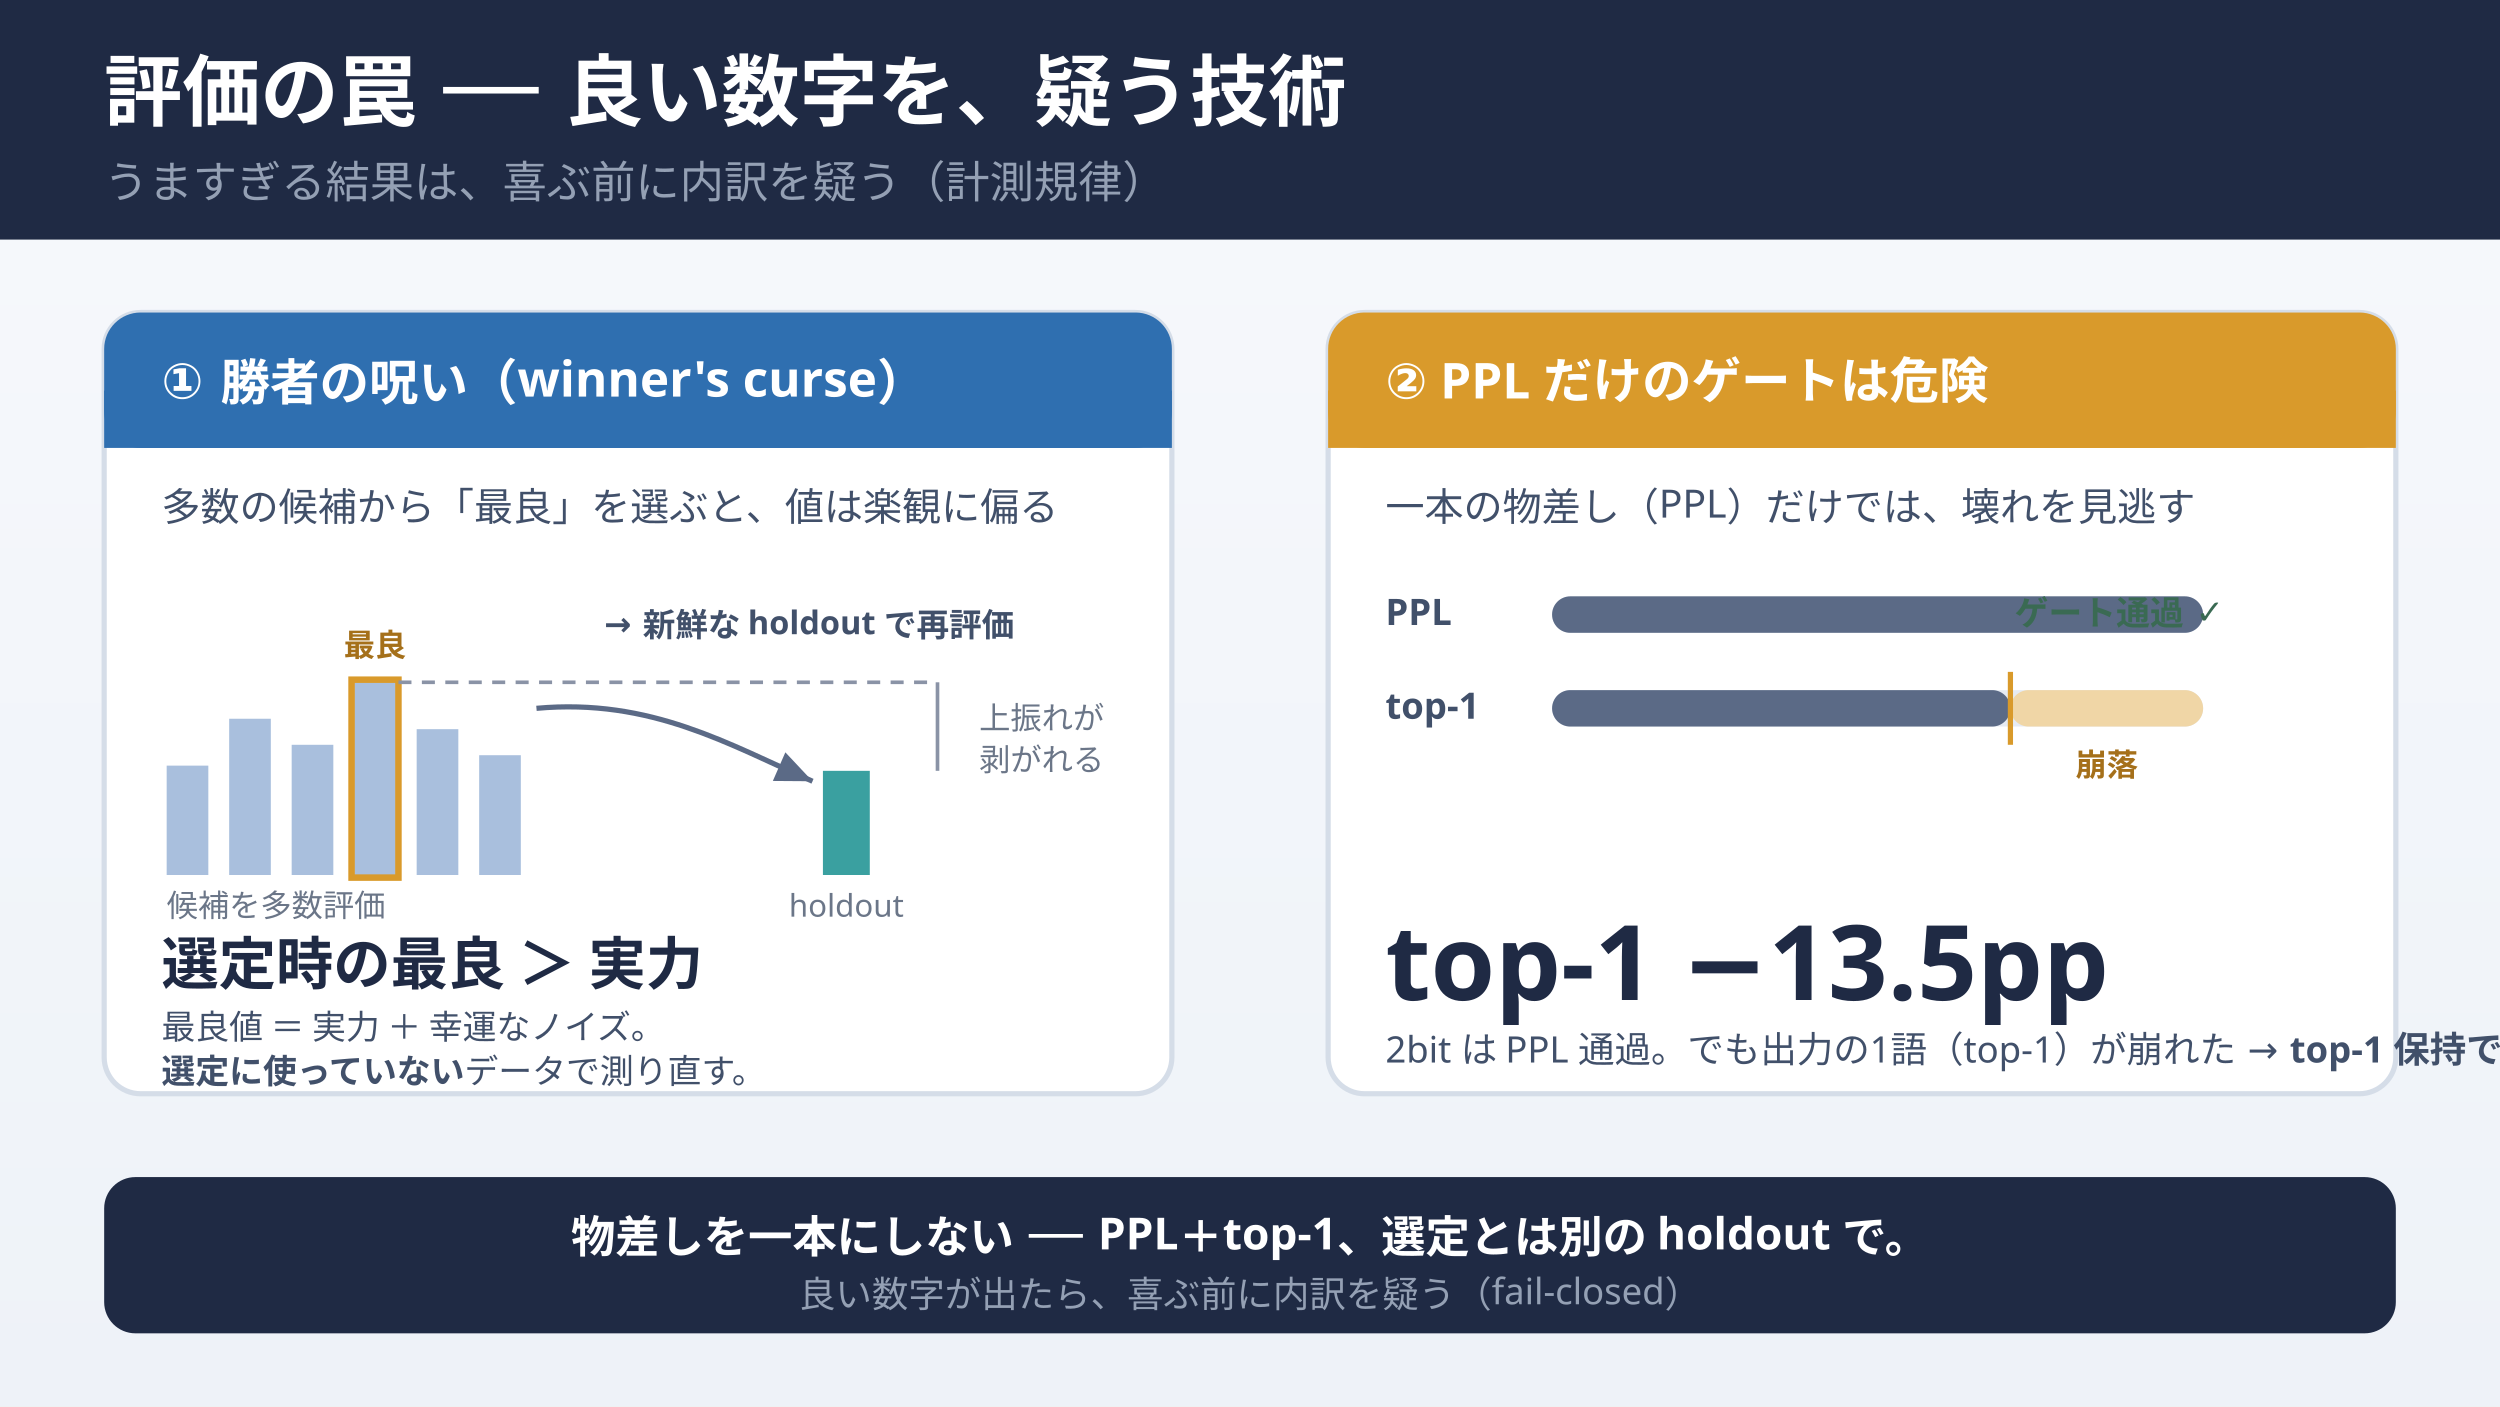
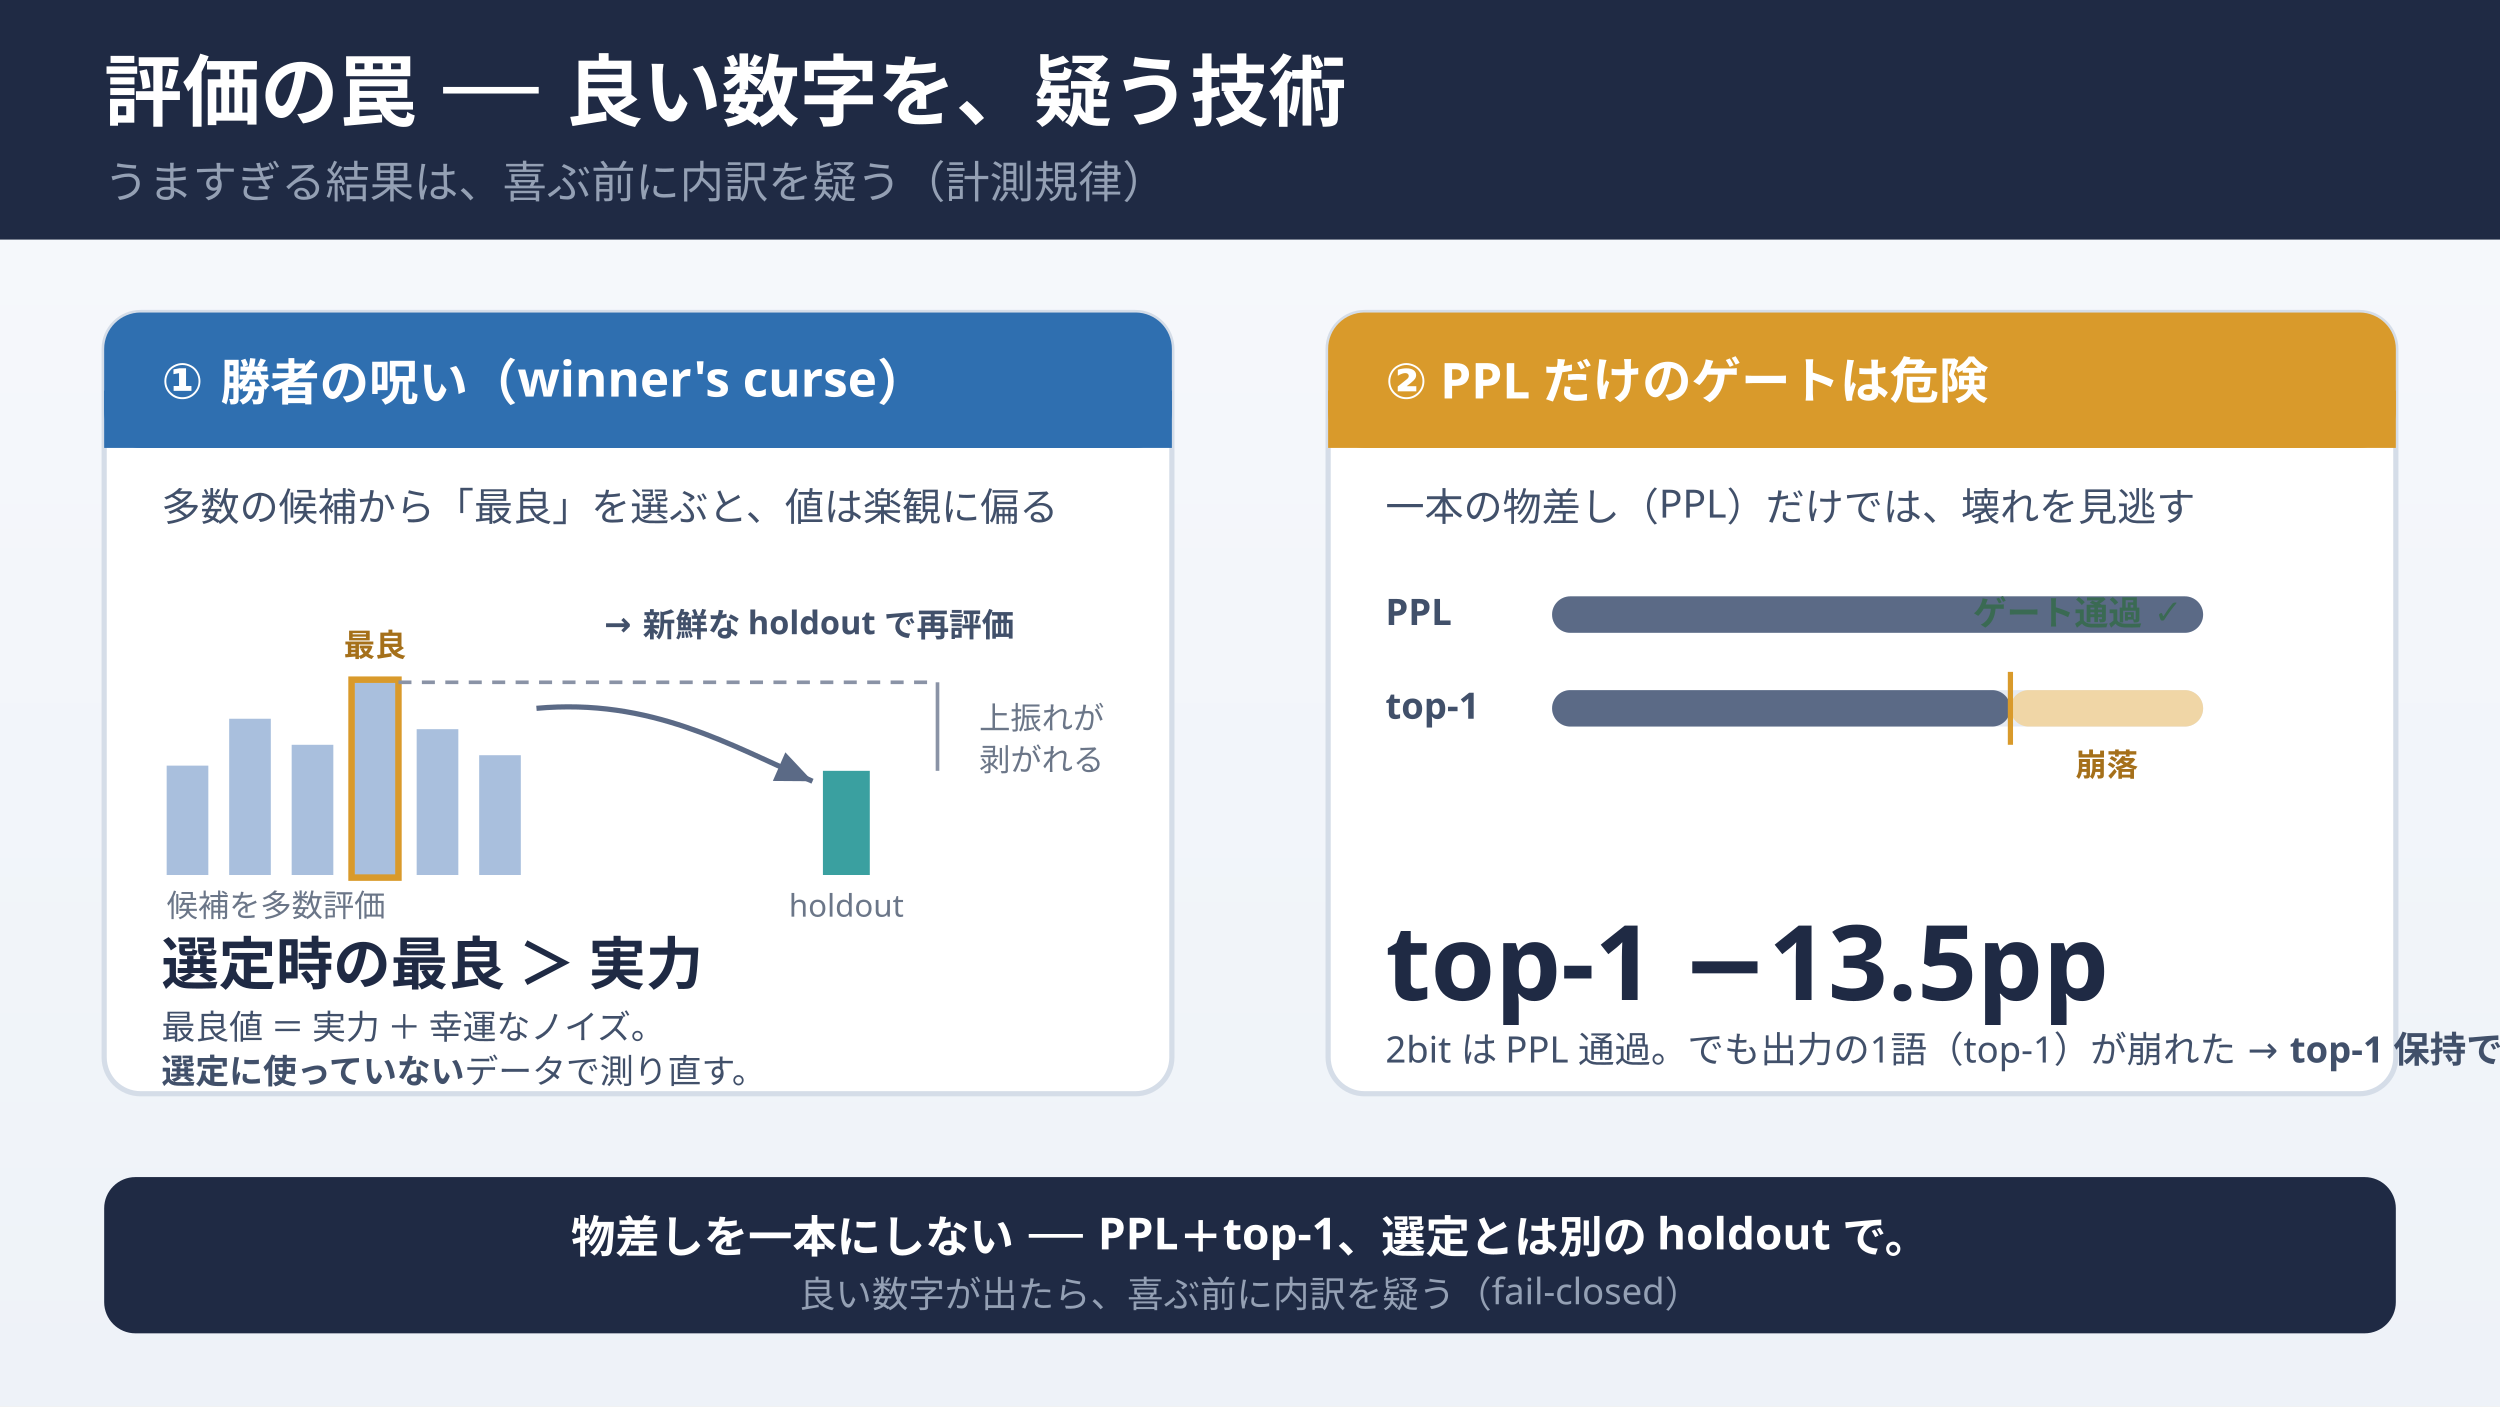
<svg xmlns="http://www.w3.org/2000/svg" viewBox="0 0 960 540" width="960" height="540" font-family="'Segoe UI','Hiragino Kaku Gothic ProN','Noto Sans JP','Yu Gothic',sans-serif">
  <defs>
    <linearGradient id="bgT" x1="0" y1="0" x2="0" y2="1">
      <stop offset="0" stop-color="#f7f9fc" />
      <stop offset="1" stop-color="#eef2f8" />
    </linearGradient>
    <marker id="arrT" markerWidth="10" markerHeight="10" refX="7" refY="3" orient="auto" markerUnits="strokeWidth">
      <path d="M0,0 L7,3 L0,6 Z" fill="#5b6a86" />
    </marker>
  </defs>
  <rect width="960" height="540" fill="url(#bgT)" />
  <rect x="0" y="0" width="960" height="92" fill="#1f2a44" />
  <text x="40" y="46" fill="#ffffff" font-size="30" font-weight="700">評価の罠 ── 良い数字を、疑う技術</text>
  <text x="40" y="76" fill="#aebaccd0" font-size="17">うますぎる結果は、喜ぶ前に内訳を疑う（計測規律）</text>
  <g>
    <rect x="40" y="120" width="410" height="300" rx="14" fill="#ffffff" stroke="#d5dde8" stroke-width="2" />
    <rect x="40" y="120" width="410" height="52" rx="14" fill="#2f6fb0" />
    <rect x="40" y="150" width="410" height="22" fill="#2f6fb0" />
    <text x="62" y="153" fill="#ffffff" font-size="19" font-weight="700">① 勝者の呪い（winner's curse）</text>
    <text x="62" y="200" fill="#41506a" font-size="15">多数の候補から「最良」を選ぶと、値は楽観に偏る</text>
    <g>
      <rect x="64" y="294" width="16" height="42" fill="#a9bfdd" />
      <rect x="88" y="276" width="16" height="60" fill="#a9bfdd" />
      <rect x="112" y="286" width="16" height="50" fill="#a9bfdd" />
      <rect x="136" y="262" width="16" height="74" fill="#a9bfdd" />
      <rect x="160" y="280" width="16" height="56" fill="#a9bfdd" />
      <rect x="184" y="290" width="16" height="46" fill="#a9bfdd" />
      <rect x="135" y="261" width="18" height="76" fill="none" stroke="#d99a2b" stroke-width="2.5" />
      <text x="144" y="252" fill="#a5701a" font-size="12" font-weight="700" text-anchor="middle">最良</text>
    </g>
    <text x="64" y="352" fill="#6b7688" font-size="12">候補を多数評価</text>
    <rect x="316" y="296" width="18" height="40" fill="#3aa0a0" />
    <text x="325" y="352" fill="#6b7688" font-size="12" text-anchor="middle">holdout</text>
    <line x1="153" y1="262" x2="360" y2="262" stroke="#8a93a6" stroke-width="1.4" stroke-dasharray="5 4" />
    <path d="M360,262 L360,296" stroke="#8a93a6" stroke-width="1.4" />
    <text x="400" y="280" fill="#6b7688" font-size="12" text-anchor="middle">上振れが</text>
    <text x="400" y="296" fill="#6b7688" font-size="12" text-anchor="middle">剥がれる</text>
    <path d="M206,272 C250,268 280,286 312,300" fill="none" stroke="#5b6a86" stroke-width="2" marker-end="url(#arrT)" />
    <text x="232" y="244" fill="#41506a" font-size="12.5" font-weight="600">→ 新鮮な holdout で再評価</text>
    <text x="62" y="378" fill="#1f2a44" font-size="22" font-weight="800">選定時の最良 ＞ 実力</text>
    <text x="62" y="399" fill="#41506a" font-size="13">最良値 ＝ 実力 ＋ 幸運なノイズ。</text>
    <text x="62" y="416" fill="#41506a" font-size="13">
      <tspan font-weight="700">選定に使っていない</tspan>データで測り直す。</text>
  </g>
  <g>
    <rect x="510" y="120" width="410" height="300" rx="14" fill="#ffffff" stroke="#d5dde8" stroke-width="2" />
    <rect x="510" y="120" width="410" height="52" rx="14" fill="#d99a2b" />
    <rect x="510" y="150" width="410" height="22" fill="#d99a2b" />
    <text x="532" y="153" fill="#ffffff" font-size="19" font-weight="700">② PPL だけのゲートは危険</text>
    <text x="532" y="200" fill="#41506a" font-size="15">一本の物差し（PPL）だけでは、壊れを見逃す</text>
    <text x="532" y="240" fill="#41506a" font-size="14" font-weight="600">PPL</text>
    <rect x="596" y="229" width="250" height="14" rx="7" fill="#e6ebf3" />
    <rect x="596" y="229" width="250" height="14" rx="7" fill="#5b6a86" />
-     <text x="854" y="240" fill="#3a6a53" font-size="13" font-weight="700" text-anchor="end">ゲート通過 ✓</text>
+     <text x="838" y="240" fill="#3a6a53" font-size="13" font-weight="700" text-anchor="end">ゲート通過 ✓</text>
    <text x="532" y="276" fill="#41506a" font-size="14" font-weight="600">top-1</text>
    <rect x="596" y="265" width="250" height="14" rx="7" fill="#e6ebf3" />
    <rect x="596" y="265" width="176" height="14" rx="7" fill="#5b6a86" />
    <rect x="772" y="265" width="74" height="14" rx="7" fill="#f0d6a6" />
    <path d="M772,258 L772,286" stroke="#d99a2b" stroke-width="2" />
    <text x="809" y="298" fill="#a5701a" font-size="12" font-weight="700" text-anchor="middle">崩落</text>
    <text x="532" y="384" fill="#1f2a44" font-size="40" font-weight="800">top-1 −13.5pp</text>
    <text x="532" y="408" fill="#41506a" font-size="14">2bit は PPL 通過。でも出力の1語（top-1）が崩れた → <tspan font-weight="700">top-1 保持で fail-closed</tspan>
    </text>
  </g>
  <rect x="40" y="452" width="880" height="60" rx="12" fill="#1f2a44" />
  <text x="480" y="481" fill="#ffffff" font-size="17" font-weight="600" text-anchor="middle">物差しを一本にしない ── PPL＋top-1、選定とは別の holdout で。</text>
  <text x="480" y="502" fill="#aebaccd0" font-size="14" text-anchor="middle">良い数字が出たら、喜ぶ前に内訳を疑う（fail-closed）</text>
</svg>
